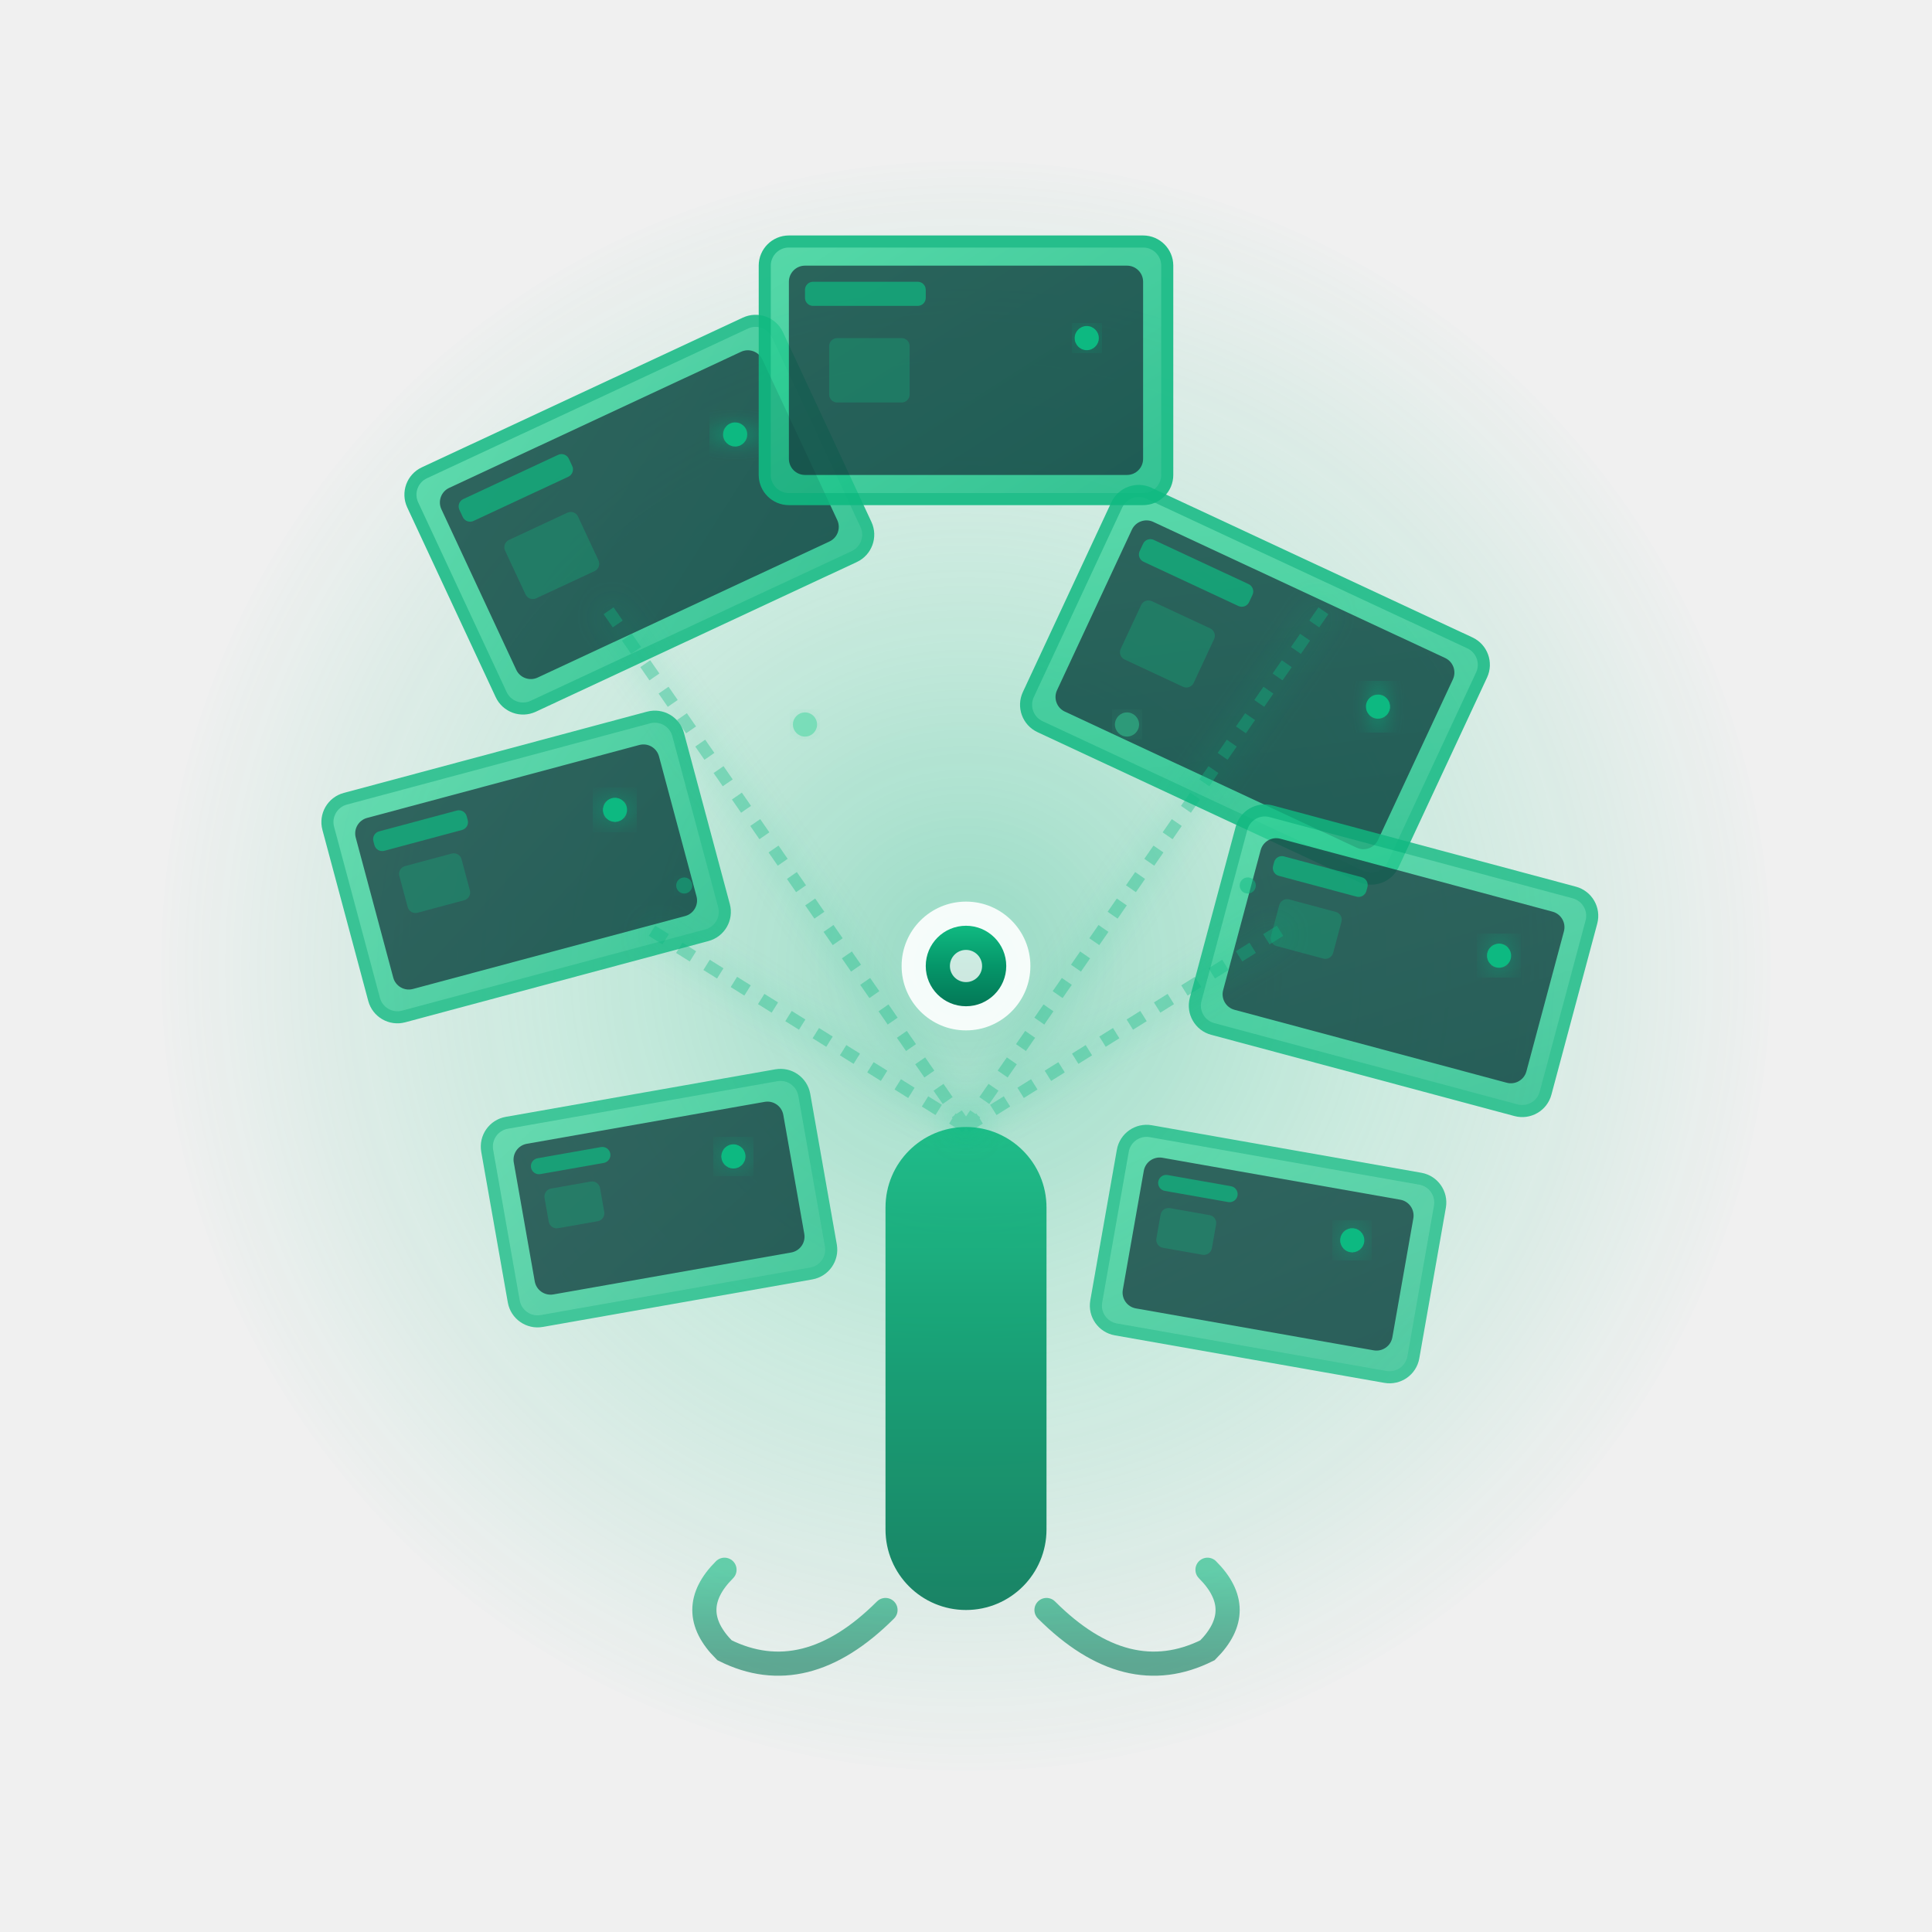
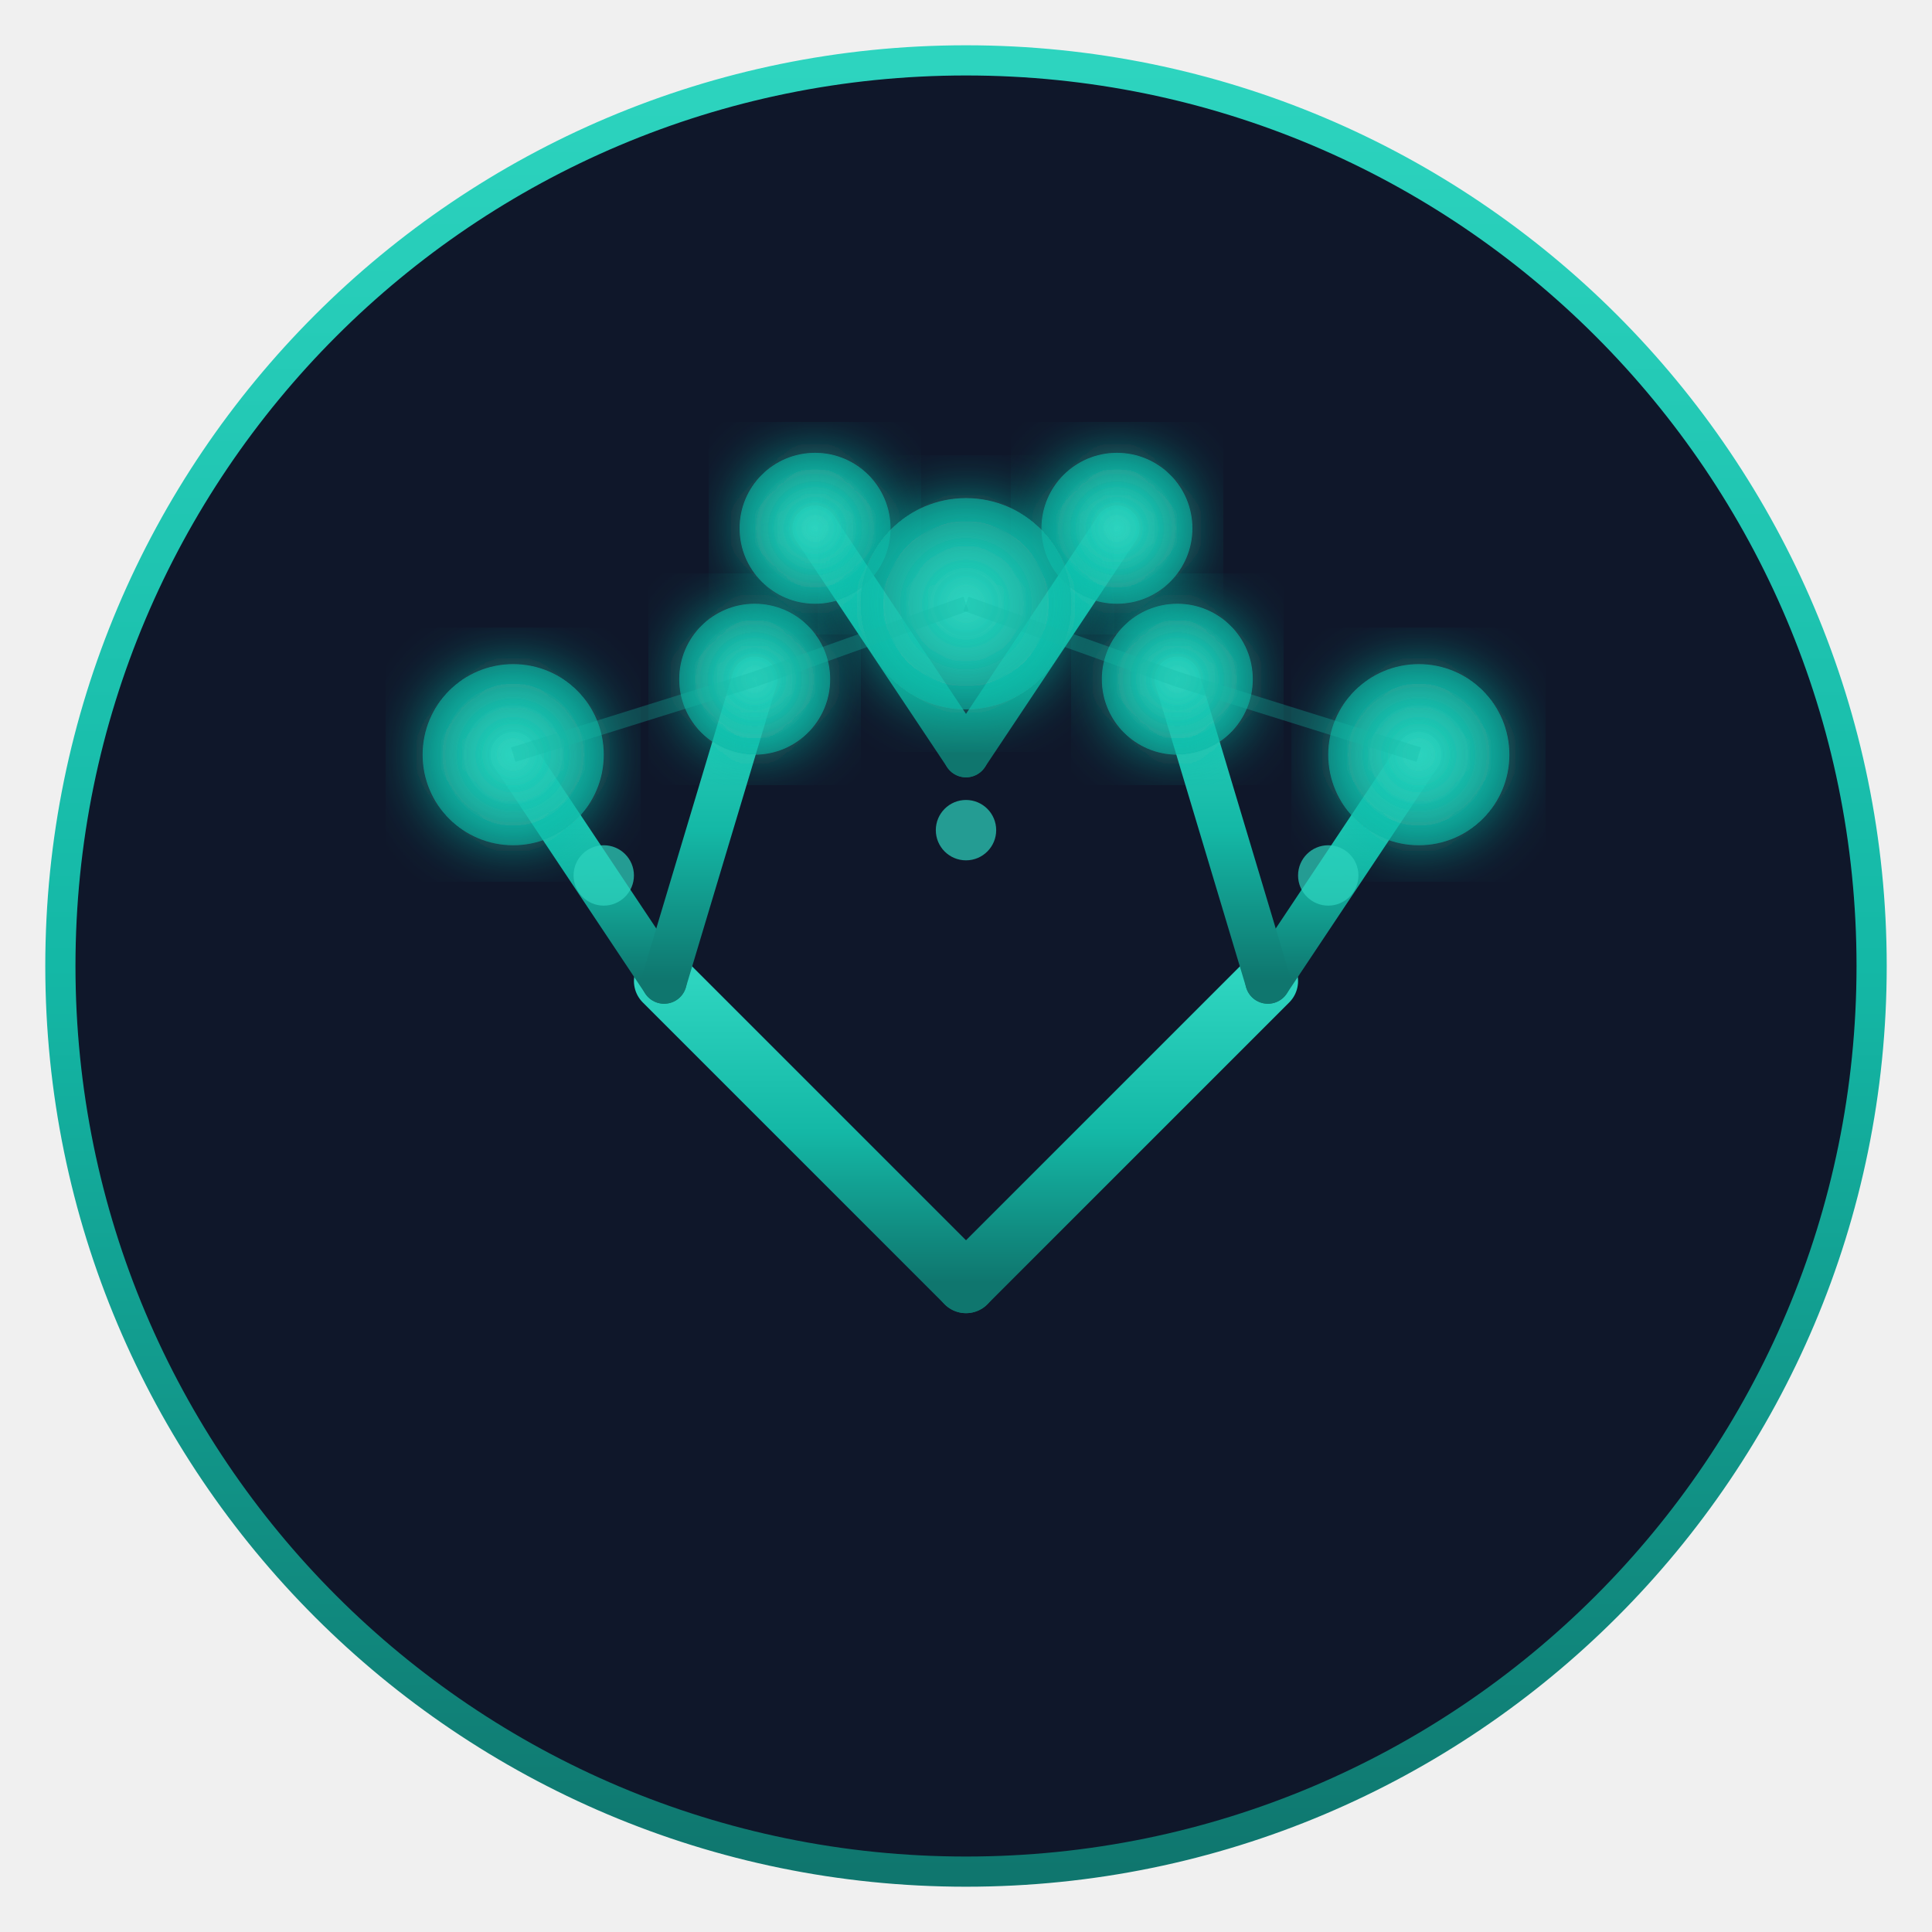
- <svg xmlns="http://www.w3.org/2000/svg" viewBox="0 0 240 240" width="240" height="240">
+ <svg xmlns="http://www.w3.org/2000/svg" viewBox="0 0 128 128" width="128" height="128">
  <defs>
-     <linearGradient id="treeGradient" x1="50%" y1="0%" x2="50%" y2="100%">
-       <stop offset="0%" style="stop-color:#10b981;stop-opacity:1" />
-       <stop offset="50%" style="stop-color:#059669;stop-opacity:1" />
-       <stop offset="100%" style="stop-color:#047857;stop-opacity:1" />
+     <linearGradient id="treeGradient" x1="0%" y1="100%" x2="0%" y2="0%">
+       <stop offset="0%" style="stop-color:#0f766e" />
+       <stop offset="50%" style="stop-color:#14b8a6" />
+       <stop offset="100%" style="stop-color:#2dd4bf" />
    </linearGradient>
-     <linearGradient id="piGradient" x1="0%" y1="0%" x2="100%" y2="100%">
-       <stop offset="0%" style="stop-color:#34d399;stop-opacity:0.9" />
-       <stop offset="100%" style="stop-color:#10b981;stop-opacity:0.9" />
-     </linearGradient>
-     <radialGradient id="glowGradient" cx="50%" cy="50%">
-       <stop offset="0%" style="stop-color:#10b981;stop-opacity:0.4" />
-       <stop offset="50%" style="stop-color:#34d399;stop-opacity:0.2" />
-       <stop offset="100%" style="stop-color:#10b981;stop-opacity:0" />
-     </radialGradient>
-     <radialGradient id="ledGlow" cx="50%" cy="50%">
-       <stop offset="0%" style="stop-color:#10b981;stop-opacity:1" />
-       <stop offset="70%" style="stop-color:#34d399;stop-opacity:0.6" />
-       <stop offset="100%" style="stop-color:#10b981;stop-opacity:0" />
-     </radialGradient>
-     <filter id="glow">
+     <filter id="glow" x="-20%" y="-20%" width="140%" height="140%">
      <feGaussianBlur stdDeviation="2" result="coloredBlur" />
      <feMerge>
        <feMergeNode in="coloredBlur" />
        <feMergeNode in="SourceGraphic" />
      </feMerge>
    </filter>
+     <radialGradient id="nodeGlow" cx="50%" cy="50%">
+       <stop offset="0%" style="stop-color:#2dd4bf;stop-opacity:1" />
+       <stop offset="100%" style="stop-color:#14b8a6;stop-opacity:0.6" />
+     </radialGradient>
  </defs>
-   <circle cx="120" cy="120" r="100" fill="url(#glowGradient)" />
-   <rect x="110" y="140" width="20" height="60" rx="10" fill="url(#treeGradient)" opacity="0.9" />
-   <g transform="translate(50, 60) rotate(-25)">
-     <rect x="0" y="0" width="50" height="32" rx="3" fill="url(#piGradient)" stroke="#10b981" stroke-width="1.5" opacity="0.85" />
-     <rect x="3" y="3" width="44" height="26" rx="2" fill="#0f172a" opacity="0.6" />
-     <rect x="5" y="5" width="15" height="3" rx="1" fill="#10b981" opacity="0.7" />
-     <circle cx="40" cy="12" r="1.5" fill="#10b981" filter="url(#glow)" />
-     <rect x="8" y="12" width="10" height="8" rx="1" fill="#10b981" opacity="0.3" />
-   </g>
-   <g transform="translate(140, 60) rotate(25)">
-     <rect x="0" y="0" width="50" height="32" rx="3" fill="url(#piGradient)" stroke="#10b981" stroke-width="1.5" opacity="0.85" />
-     <rect x="3" y="3" width="44" height="26" rx="2" fill="#0f172a" opacity="0.6" />
-     <rect x="5" y="5" width="15" height="3" rx="1" fill="#10b981" opacity="0.7" />
-     <circle cx="40" cy="12" r="1.5" fill="#10b981" filter="url(#glow)" />
-     <rect x="8" y="12" width="10" height="8" rx="1" fill="#10b981" opacity="0.3" />
-   </g>
-   <g transform="translate(95, 30)">
-     <rect x="0" y="0" width="50" height="32" rx="3" fill="url(#piGradient)" stroke="#10b981" stroke-width="1.5" opacity="0.9" />
-     <rect x="3" y="3" width="44" height="26" rx="2" fill="#0f172a" opacity="0.6" />
-     <rect x="5" y="5" width="15" height="3" rx="1" fill="#10b981" opacity="0.7" />
-     <circle cx="40" cy="12" r="1.5" fill="#10b981" filter="url(#glow)" />
-     <rect x="8" y="12" width="10" height="8" rx="1" fill="#10b981" opacity="0.3" />
-   </g>
-   <g transform="translate(40, 100) rotate(-15)">
-     <rect x="0" y="0" width="45" height="28" rx="3" fill="url(#piGradient)" stroke="#10b981" stroke-width="1.5" opacity="0.8" />
-     <rect x="3" y="3" width="39" height="22" rx="2" fill="#0f172a" opacity="0.6" />
-     <rect x="5" y="5" width="12" height="2.5" rx="1" fill="#10b981" opacity="0.7" />
-     <circle cx="35" cy="10" r="1.5" fill="#10b981" filter="url(#glow)" />
-     <rect x="7" y="10" width="8" height="6" rx="1" fill="#10b981" opacity="0.3" />
-   </g>
-   <g transform="translate(155, 100) rotate(15)">
-     <rect x="0" y="0" width="45" height="28" rx="3" fill="url(#piGradient)" stroke="#10b981" stroke-width="1.5" opacity="0.8" />
-     <rect x="3" y="3" width="39" height="22" rx="2" fill="#0f172a" opacity="0.6" />
-     <rect x="5" y="5" width="12" height="2.5" rx="1" fill="#10b981" opacity="0.7" />
-     <circle cx="35" cy="10" r="1.5" fill="#10b981" filter="url(#glow)" />
-     <rect x="7" y="10" width="8" height="6" rx="1" fill="#10b981" opacity="0.3" />
-   </g>
-   <g transform="translate(60, 140) rotate(-10)">
-     <rect x="0" y="0" width="40" height="25" rx="3" fill="url(#piGradient)" stroke="#10b981" stroke-width="1.5" opacity="0.75" />
-     <rect x="3" y="3" width="34" height="19" rx="2" fill="#0f172a" opacity="0.6" />
-     <rect x="5" y="5" width="10" height="2" rx="1" fill="#10b981" opacity="0.7" />
-     <circle cx="30" cy="9" r="1.5" fill="#10b981" filter="url(#glow)" />
-     <rect x="6" y="9" width="7" height="5" rx="1" fill="#10b981" opacity="0.3" />
-   </g>
-   <g transform="translate(140, 140) rotate(10)">
-     <rect x="0" y="0" width="40" height="25" rx="3" fill="url(#piGradient)" stroke="#10b981" stroke-width="1.5" opacity="0.75" />
-     <rect x="3" y="3" width="34" height="19" rx="2" fill="#0f172a" opacity="0.6" />
-     <rect x="5" y="5" width="10" height="2" rx="1" fill="#10b981" opacity="0.7" />
-     <circle cx="30" cy="9" r="1.5" fill="#10b981" filter="url(#glow)" />
-     <rect x="6" y="9" width="7" height="5" rx="1" fill="#10b981" opacity="0.3" />
-   </g>
-   <g stroke="#10b981" stroke-width="1.5" fill="none" opacity="0.4" stroke-dasharray="2,2">
-     <line x1="120" y1="140" x2="75" y2="75" filter="url(#glow)" />
-     <line x1="120" y1="140" x2="165" y2="75" filter="url(#glow)" />
-     <line x1="120" y1="140" x2="120" y2="50" filter="url(#glow)" />
-     <line x1="120" y1="140" x2="80" y2="115" filter="url(#glow)" />
-     <line x1="120" y1="140" x2="160" y2="115" filter="url(#glow)" />
-   </g>
-   <path d="M 110 200 Q 100 210 90 205 Q 85 200 90 195" stroke="url(#treeGradient)" stroke-width="3" fill="none" opacity="0.6" stroke-linecap="round" />
-   <path d="M 130 200 Q 140 210 150 205 Q 155 200 150 195" stroke="url(#treeGradient)" stroke-width="3" fill="none" opacity="0.6" stroke-linecap="round" />
-   <circle cx="120" cy="120" r="8" fill="#ffffff" opacity="0.9" />
-   <circle cx="120" cy="120" r="5" fill="url(#treeGradient)" />
-   <circle cx="120" cy="120" r="2" fill="#ffffff" opacity="0.8" />
-   <g opacity="0.5">
-     <circle cx="100" cy="90" r="1.5" fill="#34d399" filter="url(#glow)" />
-     <circle cx="140" cy="90" r="1.5" fill="#34d399" filter="url(#glow)" />
-     <circle cx="85" cy="110" r="1" fill="#10b981" filter="url(#glow)" />
-     <circle cx="155" cy="110" r="1" fill="#10b981" filter="url(#glow)" />
-   </g>
+   <circle cx="64" cy="64" r="60" fill="#0f172a" stroke="url(#treeGradient)" stroke-width="2" />
+   <path d="M64 110 L64 70" stroke="url(#treeGradient)" stroke-width="6" stroke-linecap="round" />
+   <path d="M64 85 L44 65" stroke="url(#treeGradient)" stroke-width="4" stroke-linecap="round" />
+   <path d="M44 65 L34 50" stroke="url(#treeGradient)" stroke-width="3" stroke-linecap="round" />
+   <path d="M44 65 L50 45" stroke="url(#treeGradient)" stroke-width="3" stroke-linecap="round" />
+   <path d="M64 85 L84 65" stroke="url(#treeGradient)" stroke-width="4" stroke-linecap="round" />
+   <path d="M84 65 L94 50" stroke="url(#treeGradient)" stroke-width="3" stroke-linecap="round" />
+   <path d="M84 65 L78 45" stroke="url(#treeGradient)" stroke-width="3" stroke-linecap="round" />
+   <path d="M64 70 L64 40" stroke="url(#treeGradient)" stroke-width="4" stroke-linecap="round" />
+   <path d="M64 50 L54 35" stroke="url(#treeGradient)" stroke-width="3" stroke-linecap="round" />
+   <path d="M64 50 L74 35" stroke="url(#treeGradient)" stroke-width="3" stroke-linecap="round" />
+   <circle cx="34" cy="50" r="6" fill="url(#nodeGlow)" filter="url(#glow)" />
+   <circle cx="50" cy="45" r="5" fill="url(#nodeGlow)" filter="url(#glow)" />
+   <circle cx="94" cy="50" r="6" fill="url(#nodeGlow)" filter="url(#glow)" />
+   <circle cx="78" cy="45" r="5" fill="url(#nodeGlow)" filter="url(#glow)" />
+   <circle cx="54" cy="35" r="5" fill="url(#nodeGlow)" filter="url(#glow)" />
+   <circle cx="74" cy="35" r="5" fill="url(#nodeGlow)" filter="url(#glow)" />
+   <circle cx="64" cy="40" r="7" fill="url(#nodeGlow)" filter="url(#glow)" />
+   <circle cx="40" cy="58" r="2" fill="#2dd4bf" opacity="0.7" />
+   <circle cx="88" cy="58" r="2" fill="#2dd4bf" opacity="0.7" />
+   <circle cx="64" cy="55" r="2" fill="#2dd4bf" opacity="0.7" />
+   <line x1="34" y1="50" x2="50" y2="45" stroke="#14b8a6" stroke-width="1" opacity="0.3" />
+   <line x1="94" y1="50" x2="78" y2="45" stroke="#14b8a6" stroke-width="1" opacity="0.3" />
+   <line x1="50" y1="45" x2="64" y2="40" stroke="#14b8a6" stroke-width="1" opacity="0.3" />
+   <line x1="78" y1="45" x2="64" y2="40" stroke="#14b8a6" stroke-width="1" opacity="0.3" />
</svg>
